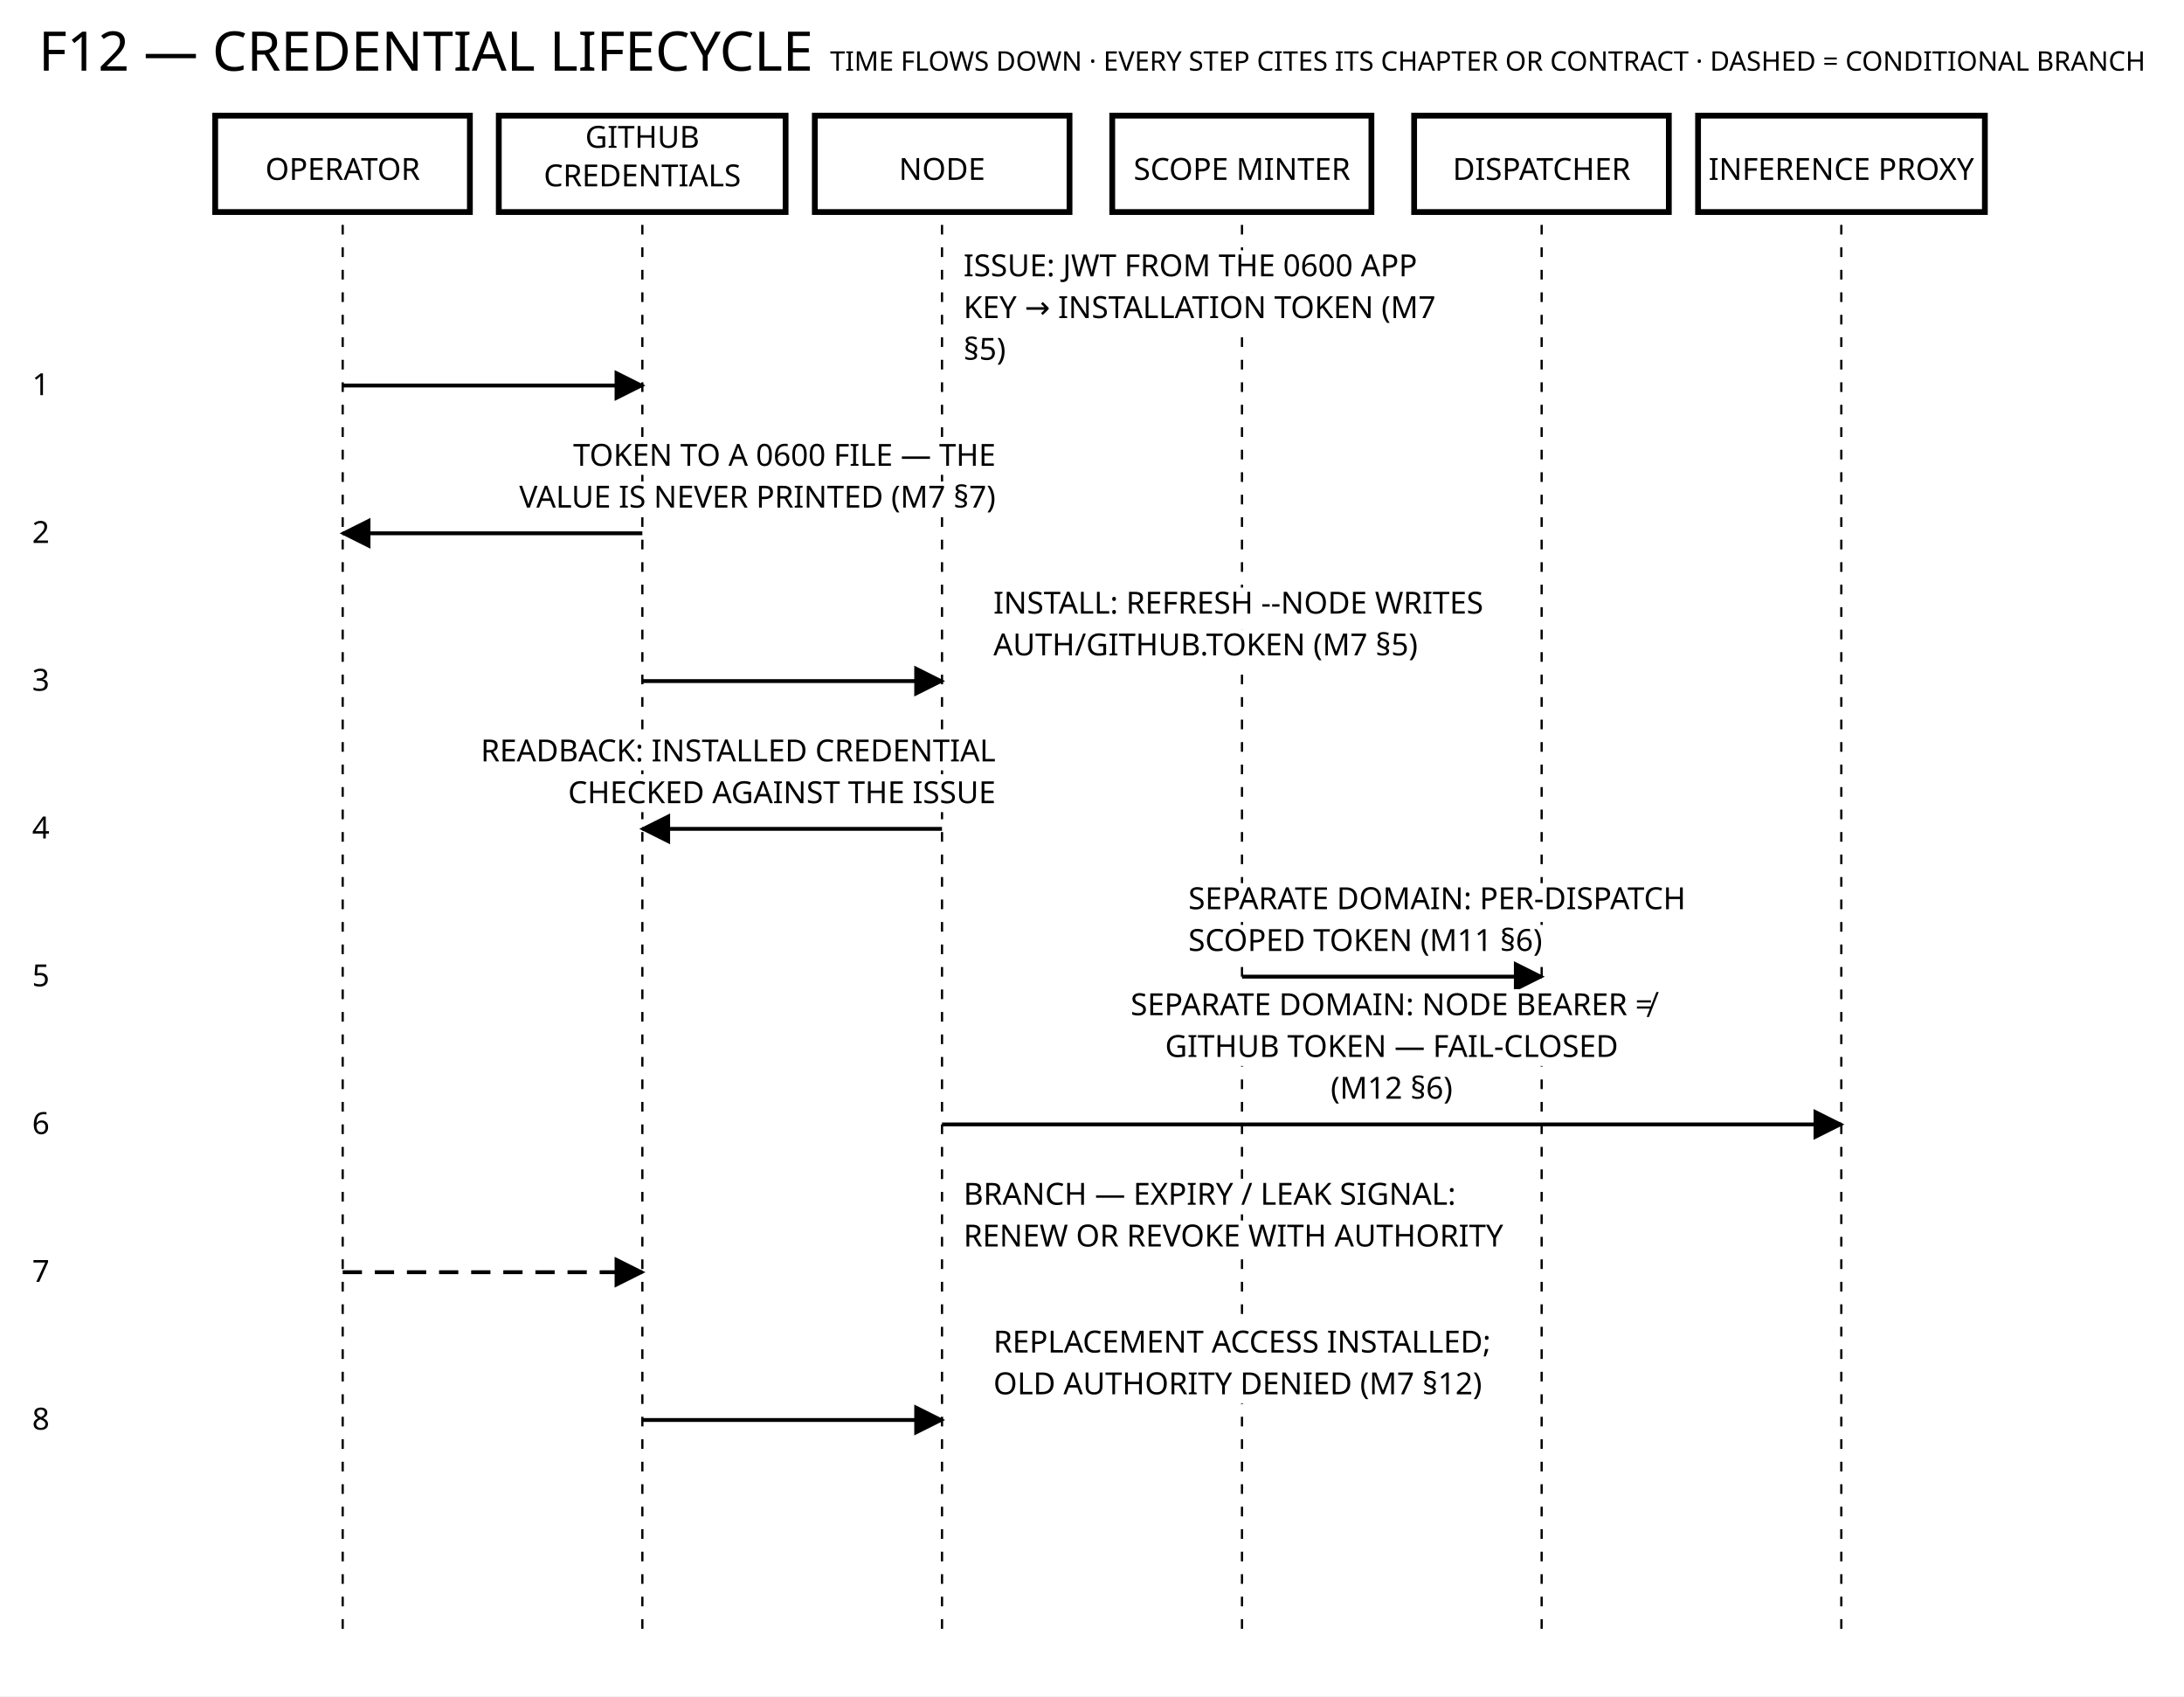
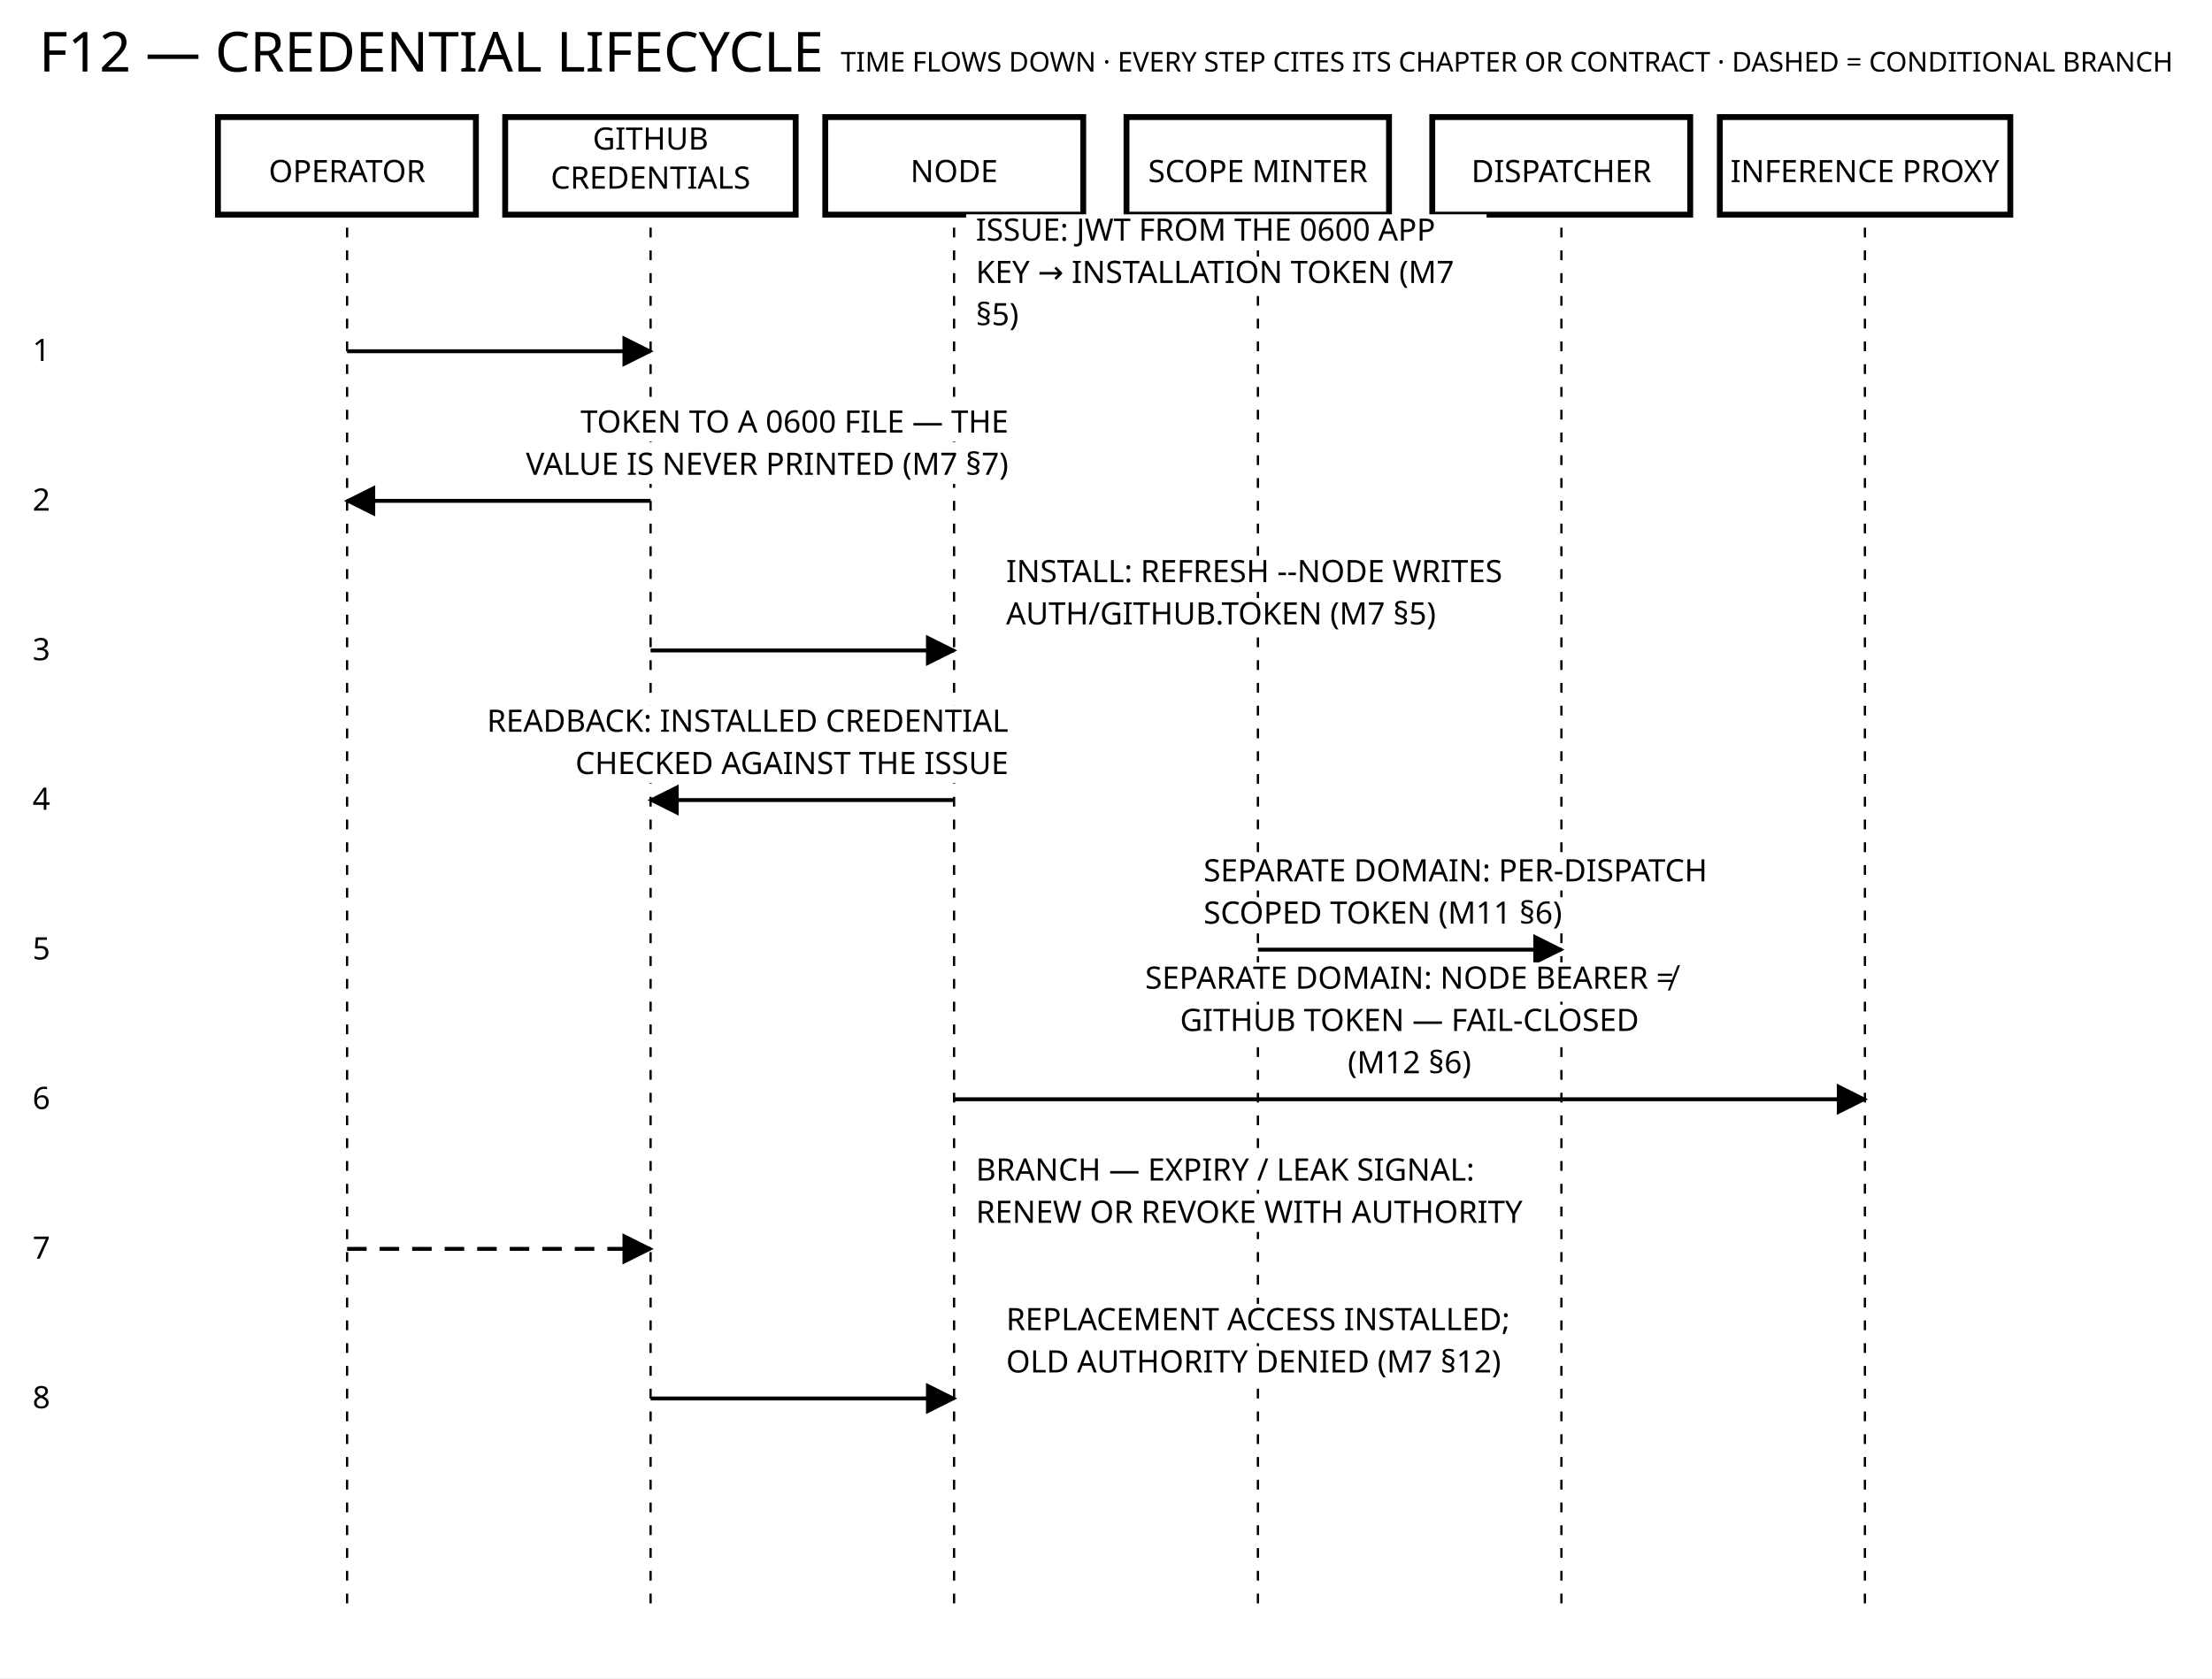
- <svg xmlns="http://www.w3.org/2000/svg" width="170.0mm" height="132.0mm" viewBox="0 0 680 528.0" preserveAspectRatio="xMidYMid meet">
-   <rect width="680" height="528.0" fill="#ffffff" />
+ <svg xmlns="http://www.w3.org/2000/svg" width="170.0mm" height="129.0mm" viewBox="0 0 680 516.0" preserveAspectRatio="xMidYMid meet">
+   <rect width="680" height="516.0" fill="#ffffff" />
  <defs>
    <marker id="ar" viewBox="0 0 10 10" refX="9" refY="5" markerWidth="8" markerHeight="8" orient="auto">
      <path d="M0,0 L10,5 L0,10 z" fill="#000000" />
    </marker>
  </defs>
  <g font-family="Routed Gothic Narrow, Routed Gothic, sans-serif">
    <text x="12.0" y="22.0" font-size="17.00" fill="#000000" text-anchor="start">F12 — CREDENTIAL LIFECYCLE</text>
    <text x="668.0" y="22.0" font-size="8.40" fill="#000000" text-anchor="end">TIME FLOWS DOWN · EVERY STEP CITES ITS CHAPTER OR CONTRACT · DASHED = CONDITIONAL BRANCH</text>
    <rect x="67.0" y="36.0" width="79.3" height="30.0" fill="#ffffff" stroke="#000000" stroke-width="1.8" />
    <text x="106.7" y="56.0" font-size="9.50" fill="#000000" text-anchor="middle">OPERATOR</text>
-     <polyline points="106.7,70.0 106.7,508.0" fill="none" stroke="#000000" stroke-width="0.7" stroke-dasharray="3 4" />
+     <polyline points="106.7,70.0 106.7,496.0" fill="none" stroke="#000000" stroke-width="0.7" stroke-dasharray="3 4" />
    <rect x="155.3" y="36.0" width="89.3" height="30.0" fill="#ffffff" stroke="#000000" stroke-width="1.8" />
    <text x="200.0" y="46.0" font-size="9.50" fill="#000000" text-anchor="middle">GITHUB</text>
    <text x="200.0" y="58.0" font-size="9.50" fill="#000000" text-anchor="middle">CREDENTIALS</text>
-     <polyline points="200.0,70.0 200.0,508.0" fill="none" stroke="#000000" stroke-width="0.7" stroke-dasharray="3 4" />
+     <polyline points="200.0,70.0 200.0,496.0" fill="none" stroke="#000000" stroke-width="0.7" stroke-dasharray="3 4" />
    <rect x="253.7" y="36.0" width="79.3" height="30.0" fill="#ffffff" stroke="#000000" stroke-width="1.8" />
    <text x="293.3" y="56.0" font-size="9.50" fill="#000000" text-anchor="middle">NODE</text>
-     <polyline points="293.3,70.0 293.3,508.0" fill="none" stroke="#000000" stroke-width="0.7" stroke-dasharray="3 4" />
+     <polyline points="293.3,70.0 293.3,496.0" fill="none" stroke="#000000" stroke-width="0.7" stroke-dasharray="3 4" />
    <rect x="346.3" y="36.0" width="80.7" height="30.0" fill="#ffffff" stroke="#000000" stroke-width="1.8" />
    <text x="386.7" y="56.0" font-size="9.50" fill="#000000" text-anchor="middle">SCOPE MINTER</text>
-     <polyline points="386.7,70.0 386.7,508.0" fill="none" stroke="#000000" stroke-width="0.7" stroke-dasharray="3 4" />
+     <polyline points="386.7,70.0 386.7,496.0" fill="none" stroke="#000000" stroke-width="0.7" stroke-dasharray="3 4" />
    <rect x="440.3" y="36.0" width="79.3" height="30.0" fill="#ffffff" stroke="#000000" stroke-width="1.8" />
    <text x="480.0" y="56.0" font-size="9.50" fill="#000000" text-anchor="middle">DISPATCHER</text>
-     <polyline points="480.0,70.0 480.0,508.0" fill="none" stroke="#000000" stroke-width="0.7" stroke-dasharray="3 4" />
+     <polyline points="480.0,70.0 480.0,496.0" fill="none" stroke="#000000" stroke-width="0.7" stroke-dasharray="3 4" />
    <rect x="528.7" y="36.0" width="89.3" height="30.0" fill="#ffffff" stroke="#000000" stroke-width="1.8" />
    <text x="573.3" y="56.0" font-size="9.50" fill="#000000" text-anchor="middle">INFERENCE PROXY</text>
-     <polyline points="573.3,70.0 573.3,508.0" fill="none" stroke="#000000" stroke-width="0.7" stroke-dasharray="3 4" />
-     <text x="10.0" y="123.0" font-size="9.50" fill="#000000" text-anchor="start">1</text>
-     <polyline points="106.7,120.0 200.0,120.0" fill="none" stroke="#000000" stroke-width="1.2" marker-end="url(#ar)" />
-     <rect x="297.0" y="77.9" width="160.0" height="10.9" fill="#ffffff" />
-     <text x="300.0" y="86.0" font-size="9.50" fill="#000000" text-anchor="start">ISSUE: JWT FROM THE 0600 APP</text>
-     <rect x="297.0" y="90.9" width="160.0" height="10.9" fill="#ffffff" />
-     <text x="300.0" y="99.0" font-size="9.50" fill="#000000" text-anchor="start">KEY → INSTALLATION TOKEN (M7</text>
-     <rect x="297.0" y="103.9" width="22.5" height="10.9" fill="#ffffff" />
-     <text x="300.0" y="112.0" font-size="9.50" fill="#000000" text-anchor="start">§5)</text>
-     <text x="10.0" y="169.0" font-size="9.50" fill="#000000" text-anchor="start">2</text>
-     <polyline points="200.0,166.0 106.7,166.0" fill="none" stroke="#000000" stroke-width="1.2" marker-end="url(#ar)" />
-     <rect x="161.0" y="136.9" width="149.0" height="10.9" fill="#ffffff" />
-     <text x="310.0" y="145.0" font-size="9.50" fill="#000000" text-anchor="end">TOKEN TO A 0600 FILE — THE</text>
-     <rect x="139.0" y="149.9" width="171.0" height="10.9" fill="#ffffff" />
-     <text x="310.0" y="158.0" font-size="9.50" fill="#000000" text-anchor="end">VALUE IS NEVER PRINTED (M7 §7)</text>
-     <text x="10.0" y="215.0" font-size="9.50" fill="#000000" text-anchor="start">3</text>
-     <polyline points="200.0,212.0 293.3,212.0" fill="none" stroke="#000000" stroke-width="1.2" marker-end="url(#ar)" />
-     <rect x="306.3" y="182.9" width="171.0" height="10.9" fill="#ffffff" />
-     <text x="309.3" y="191.0" font-size="9.50" fill="#000000" text-anchor="start">INSTALL: REFRESH --NODE WRITES</text>
-     <rect x="306.3" y="195.9" width="143.5" height="10.9" fill="#ffffff" />
-     <text x="309.3" y="204.0" font-size="9.50" fill="#000000" text-anchor="start">AUTH/GITHUB.TOKEN (M7 §5)</text>
-     <text x="10.0" y="261.0" font-size="9.50" fill="#000000" text-anchor="start">4</text>
-     <polyline points="293.3,258.0 200.0,258.0" fill="none" stroke="#000000" stroke-width="1.2" marker-end="url(#ar)" />
-     <rect x="139.0" y="228.9" width="171.0" height="10.9" fill="#ffffff" />
-     <text x="310.0" y="237.0" font-size="9.50" fill="#000000" text-anchor="end">READBACK: INSTALLED CREDENTIAL</text>
-     <rect x="166.5" y="241.9" width="143.5" height="10.9" fill="#ffffff" />
-     <text x="310.0" y="250.0" font-size="9.50" fill="#000000" text-anchor="end">CHECKED AGAINST THE ISSUE</text>
-     <text x="10.0" y="307.0" font-size="9.50" fill="#000000" text-anchor="start">5</text>
-     <polyline points="386.7,304.0 480.0,304.0" fill="none" stroke="#000000" stroke-width="1.2" marker-end="url(#ar)" />
-     <rect x="367.0" y="274.9" width="165.5" height="10.9" fill="#ffffff" />
-     <text x="370.0" y="283.0" font-size="9.50" fill="#000000" text-anchor="start">SEPARATE DOMAIN: PER-DISPATCH</text>
-     <rect x="367.0" y="287.9" width="121.5" height="10.9" fill="#ffffff" />
-     <text x="370.0" y="296.0" font-size="9.50" fill="#000000" text-anchor="start">SCOPED TOKEN (M11 §6)</text>
-     <text x="10.0" y="353.0" font-size="9.50" fill="#000000" text-anchor="start">6</text>
-     <polyline points="293.3,350.0 573.3,350.0" fill="none" stroke="#000000" stroke-width="1.2" marker-end="url(#ar)" />
-     <rect x="347.8" y="307.9" width="171.0" height="10.9" fill="#ffffff" />
-     <text x="433.3" y="316.0" font-size="9.50" fill="#000000" text-anchor="middle">SEPARATE DOMAIN: NODE BEARER ≠</text>
-     <rect x="358.8" y="320.9" width="149.0" height="10.9" fill="#ffffff" />
-     <text x="433.3" y="329.0" font-size="9.50" fill="#000000" text-anchor="middle">GITHUB TOKEN — FAIL-CLOSED</text>
-     <rect x="408.3" y="333.9" width="50.0" height="10.9" fill="#ffffff" />
-     <text x="433.3" y="342.0" font-size="9.50" fill="#000000" text-anchor="middle">(M12 §6)</text>
-     <text x="10.0" y="399.0" font-size="9.50" fill="#000000" text-anchor="start">7</text>
-     <polyline points="106.7,396.0 200.0,396.0" fill="none" stroke="#000000" stroke-width="1.2" stroke-dasharray="6 4" marker-end="url(#ar)" />
-     <rect x="297.0" y="366.9" width="171.0" height="10.9" fill="#ffffff" />
-     <text x="300.0" y="375.0" font-size="9.50" fill="#000000" text-anchor="start">BRANCH — EXPIRY / LEAK SIGNAL:</text>
-     <rect x="297.0" y="379.9" width="171.0" height="10.9" fill="#ffffff" />
-     <text x="300.0" y="388.0" font-size="9.50" fill="#000000" text-anchor="start">RENEW OR REVOKE WITH AUTHORITY</text>
-     <text x="10.0" y="445.0" font-size="9.50" fill="#000000" text-anchor="start">8</text>
-     <polyline points="200.0,442.0 293.3,442.0" fill="none" stroke="#000000" stroke-width="1.2" marker-end="url(#ar)" />
-     <rect x="306.3" y="412.9" width="165.5" height="10.9" fill="#ffffff" />
-     <text x="309.3" y="421.0" font-size="9.50" fill="#000000" text-anchor="start">REPLACEMENT ACCESS INSTALLED;</text>
-     <rect x="306.3" y="425.9" width="165.5" height="10.9" fill="#ffffff" />
-     <text x="309.3" y="434.0" font-size="9.50" fill="#000000" text-anchor="start">OLD AUTHORITY DENIED (M7 §12)</text>
+     <polyline points="573.3,70.0 573.3,496.0" fill="none" stroke="#000000" stroke-width="0.7" stroke-dasharray="3 4" />
+     <text x="10.0" y="111.0" font-size="9.50" fill="#000000" text-anchor="start">1</text>
+     <polyline points="106.7,108.0 200.0,108.0" fill="none" stroke="#000000" stroke-width="1.2" marker-end="url(#ar)" />
+     <rect x="297.0" y="65.9" width="160.0" height="10.9" fill="#ffffff" />
+     <text x="300.0" y="74.0" font-size="9.50" fill="#000000" text-anchor="start">ISSUE: JWT FROM THE 0600 APP</text>
+     <rect x="297.0" y="78.9" width="160.0" height="10.9" fill="#ffffff" />
+     <text x="300.0" y="87.0" font-size="9.50" fill="#000000" text-anchor="start">KEY → INSTALLATION TOKEN (M7</text>
+     <rect x="297.0" y="91.9" width="22.5" height="10.9" fill="#ffffff" />
+     <text x="300.0" y="100.0" font-size="9.50" fill="#000000" text-anchor="start">§5)</text>
+     <text x="10.0" y="157.0" font-size="9.50" fill="#000000" text-anchor="start">2</text>
+     <polyline points="200.0,154.0 106.7,154.0" fill="none" stroke="#000000" stroke-width="1.2" marker-end="url(#ar)" />
+     <rect x="161.0" y="124.9" width="149.0" height="10.9" fill="#ffffff" />
+     <text x="310.0" y="133.0" font-size="9.50" fill="#000000" text-anchor="end">TOKEN TO A 0600 FILE — THE</text>
+     <rect x="139.0" y="137.9" width="171.0" height="10.9" fill="#ffffff" />
+     <text x="310.0" y="146.0" font-size="9.50" fill="#000000" text-anchor="end">VALUE IS NEVER PRINTED (M7 §7)</text>
+     <text x="10.0" y="203.0" font-size="9.50" fill="#000000" text-anchor="start">3</text>
+     <polyline points="200.0,200.0 293.3,200.0" fill="none" stroke="#000000" stroke-width="1.2" marker-end="url(#ar)" />
+     <rect x="306.3" y="170.9" width="171.0" height="10.9" fill="#ffffff" />
+     <text x="309.3" y="179.0" font-size="9.50" fill="#000000" text-anchor="start">INSTALL: REFRESH --NODE WRITES</text>
+     <rect x="306.3" y="183.9" width="143.5" height="10.9" fill="#ffffff" />
+     <text x="309.3" y="192.0" font-size="9.50" fill="#000000" text-anchor="start">AUTH/GITHUB.TOKEN (M7 §5)</text>
+     <text x="10.0" y="249.0" font-size="9.50" fill="#000000" text-anchor="start">4</text>
+     <polyline points="293.3,246.0 200.0,246.0" fill="none" stroke="#000000" stroke-width="1.2" marker-end="url(#ar)" />
+     <rect x="139.0" y="216.9" width="171.0" height="10.9" fill="#ffffff" />
+     <text x="310.0" y="225.0" font-size="9.50" fill="#000000" text-anchor="end">READBACK: INSTALLED CREDENTIAL</text>
+     <rect x="166.5" y="229.9" width="143.5" height="10.9" fill="#ffffff" />
+     <text x="310.0" y="238.0" font-size="9.50" fill="#000000" text-anchor="end">CHECKED AGAINST THE ISSUE</text>
+     <text x="10.0" y="295.0" font-size="9.50" fill="#000000" text-anchor="start">5</text>
+     <polyline points="386.7,292.0 480.0,292.0" fill="none" stroke="#000000" stroke-width="1.2" marker-end="url(#ar)" />
+     <rect x="367.0" y="262.9" width="165.5" height="10.9" fill="#ffffff" />
+     <text x="370.0" y="271.0" font-size="9.50" fill="#000000" text-anchor="start">SEPARATE DOMAIN: PER-DISPATCH</text>
+     <rect x="367.0" y="275.9" width="121.5" height="10.9" fill="#ffffff" />
+     <text x="370.0" y="284.0" font-size="9.50" fill="#000000" text-anchor="start">SCOPED TOKEN (M11 §6)</text>
+     <text x="10.0" y="341.0" font-size="9.50" fill="#000000" text-anchor="start">6</text>
+     <polyline points="293.3,338.0 573.3,338.0" fill="none" stroke="#000000" stroke-width="1.2" marker-end="url(#ar)" />
+     <rect x="347.8" y="295.9" width="171.0" height="10.9" fill="#ffffff" />
+     <text x="433.3" y="304.0" font-size="9.50" fill="#000000" text-anchor="middle">SEPARATE DOMAIN: NODE BEARER ≠</text>
+     <rect x="358.8" y="308.9" width="149.0" height="10.9" fill="#ffffff" />
+     <text x="433.3" y="317.0" font-size="9.50" fill="#000000" text-anchor="middle">GITHUB TOKEN — FAIL-CLOSED</text>
+     <rect x="408.3" y="321.9" width="50.0" height="10.9" fill="#ffffff" />
+     <text x="433.3" y="330.0" font-size="9.50" fill="#000000" text-anchor="middle">(M12 §6)</text>
+     <text x="10.0" y="387.0" font-size="9.50" fill="#000000" text-anchor="start">7</text>
+     <polyline points="106.7,384.0 200.0,384.0" fill="none" stroke="#000000" stroke-width="1.2" stroke-dasharray="6 4" marker-end="url(#ar)" />
+     <rect x="297.0" y="354.9" width="171.0" height="10.9" fill="#ffffff" />
+     <text x="300.0" y="363.0" font-size="9.50" fill="#000000" text-anchor="start">BRANCH — EXPIRY / LEAK SIGNAL:</text>
+     <rect x="297.0" y="367.9" width="171.0" height="10.9" fill="#ffffff" />
+     <text x="300.0" y="376.0" font-size="9.50" fill="#000000" text-anchor="start">RENEW OR REVOKE WITH AUTHORITY</text>
+     <text x="10.0" y="433.0" font-size="9.50" fill="#000000" text-anchor="start">8</text>
+     <polyline points="200.0,430.0 293.3,430.0" fill="none" stroke="#000000" stroke-width="1.2" marker-end="url(#ar)" />
+     <rect x="306.3" y="400.9" width="165.5" height="10.9" fill="#ffffff" />
+     <text x="309.3" y="409.0" font-size="9.50" fill="#000000" text-anchor="start">REPLACEMENT ACCESS INSTALLED;</text>
+     <rect x="306.3" y="413.9" width="165.5" height="10.9" fill="#ffffff" />
+     <text x="309.3" y="422.0" font-size="9.50" fill="#000000" text-anchor="start">OLD AUTHORITY DENIED (M7 §12)</text>
  </g>
</svg>
